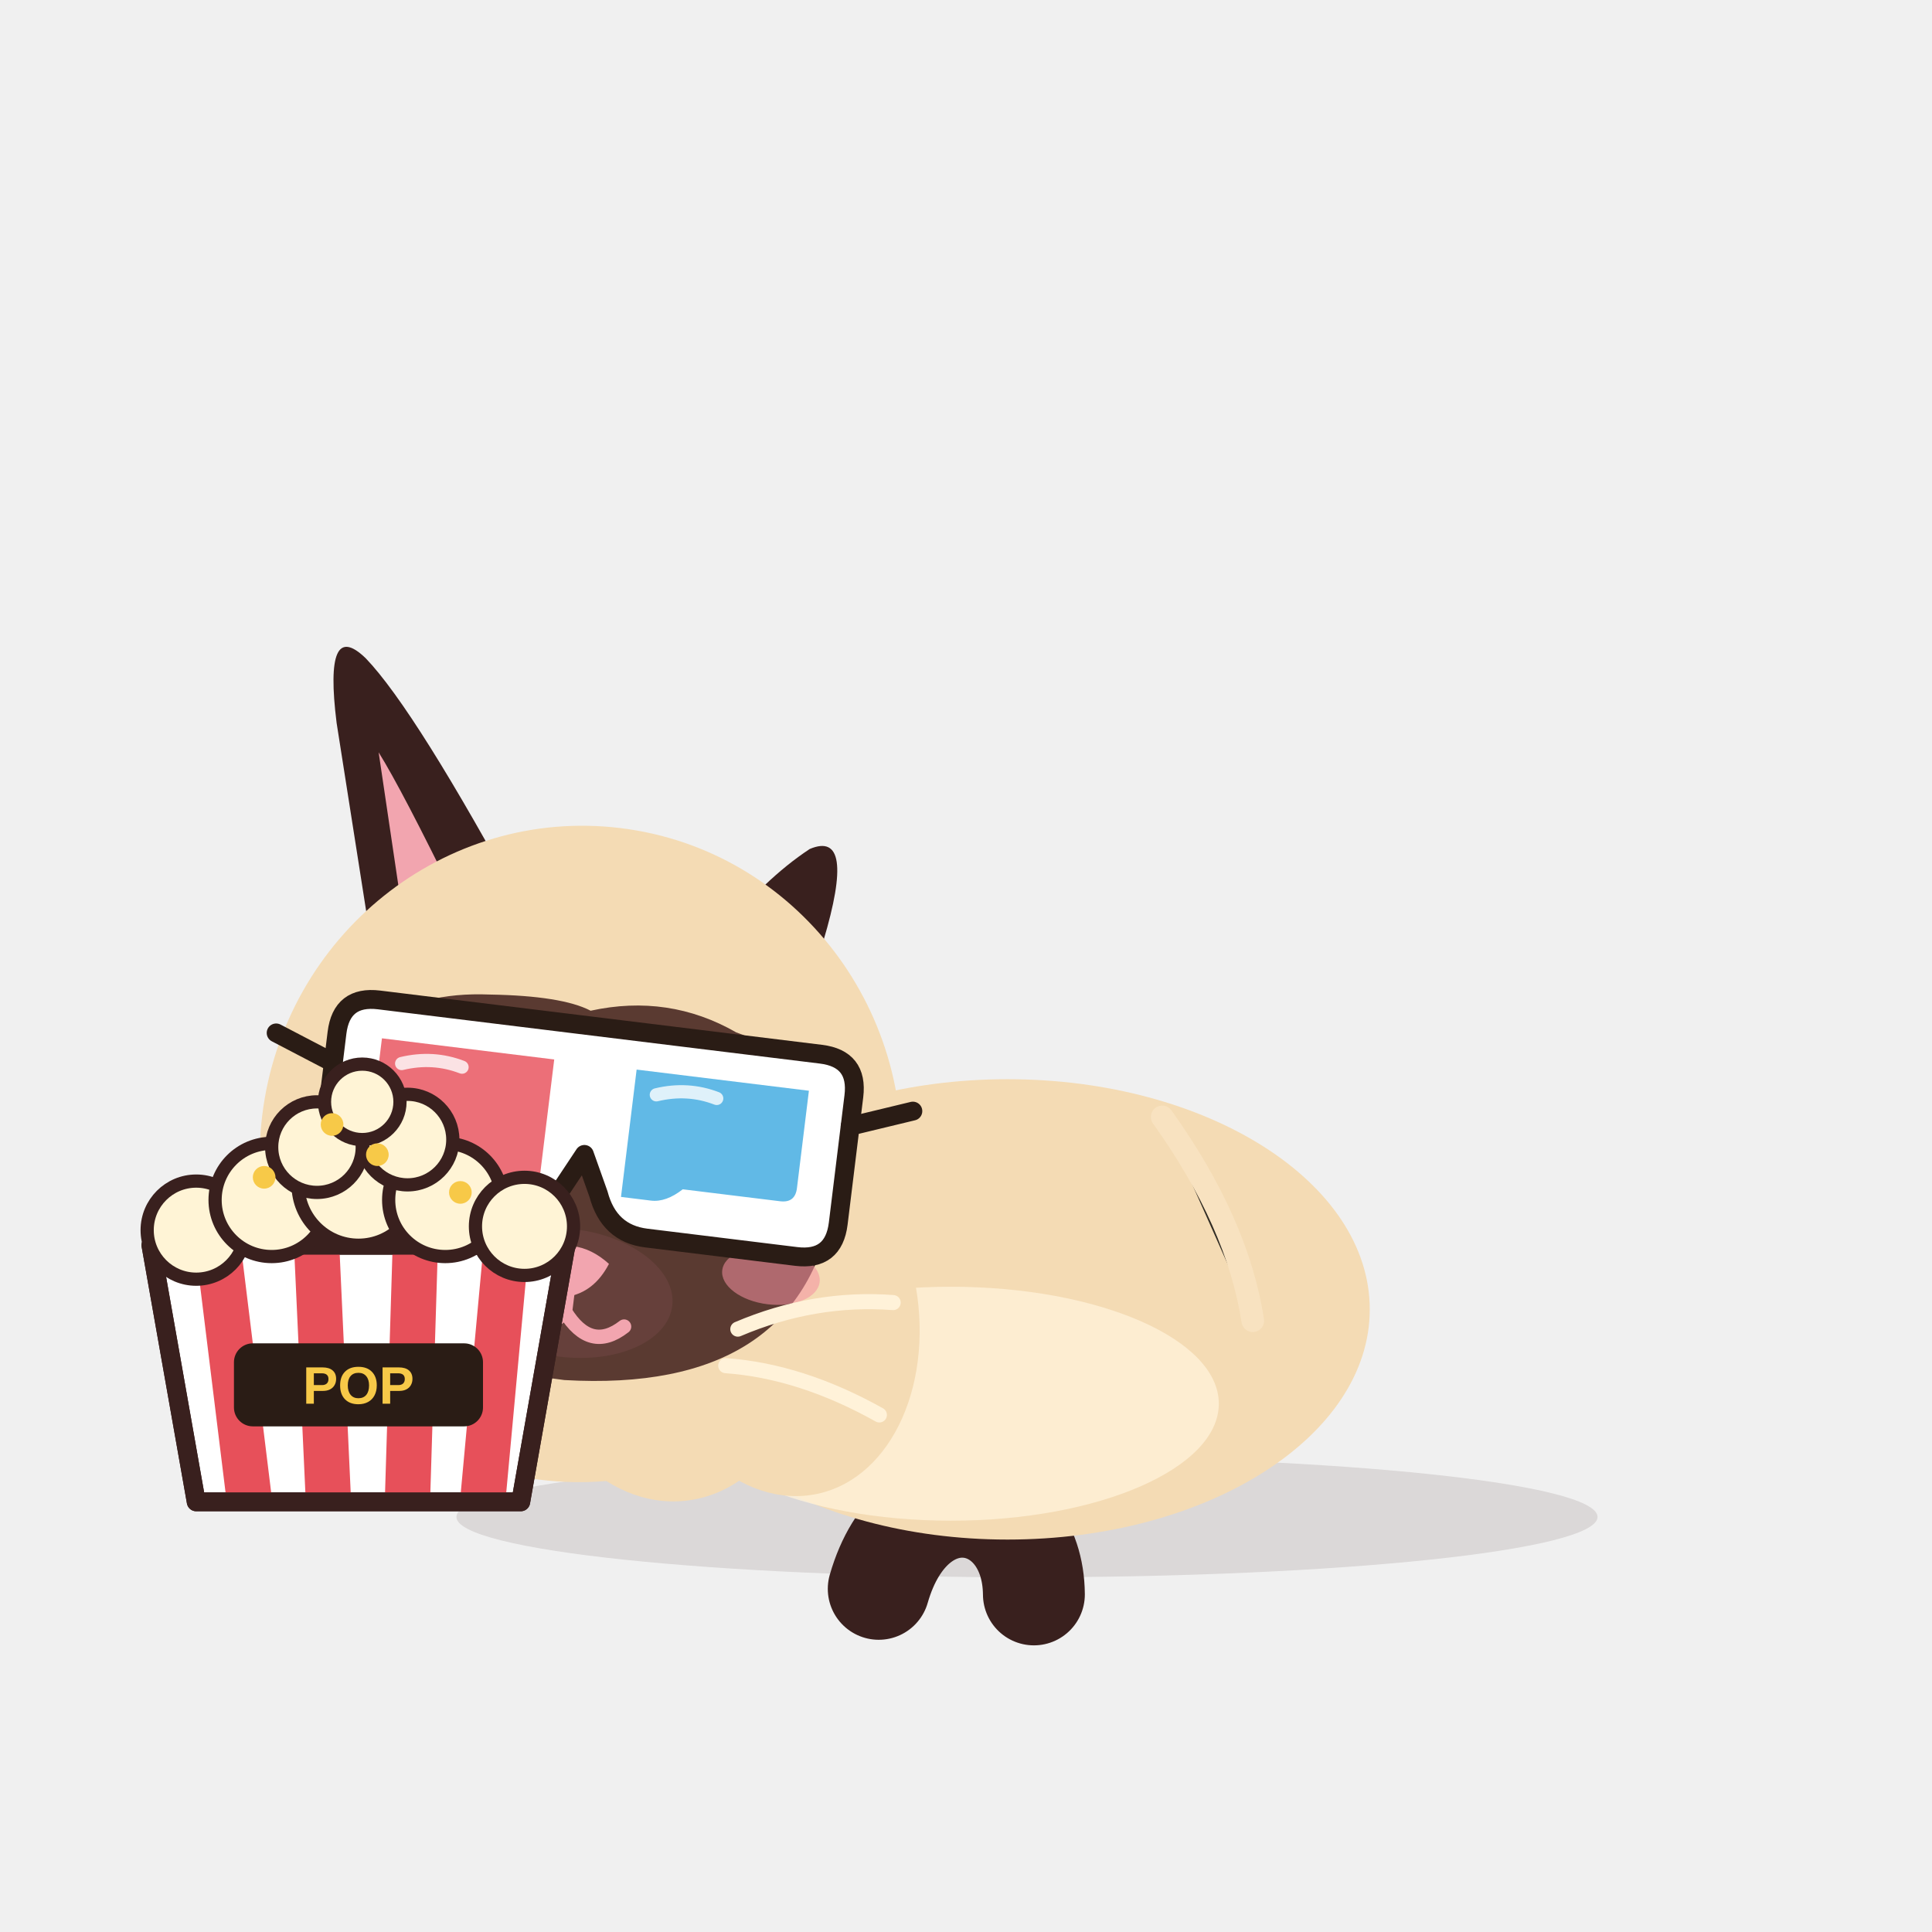
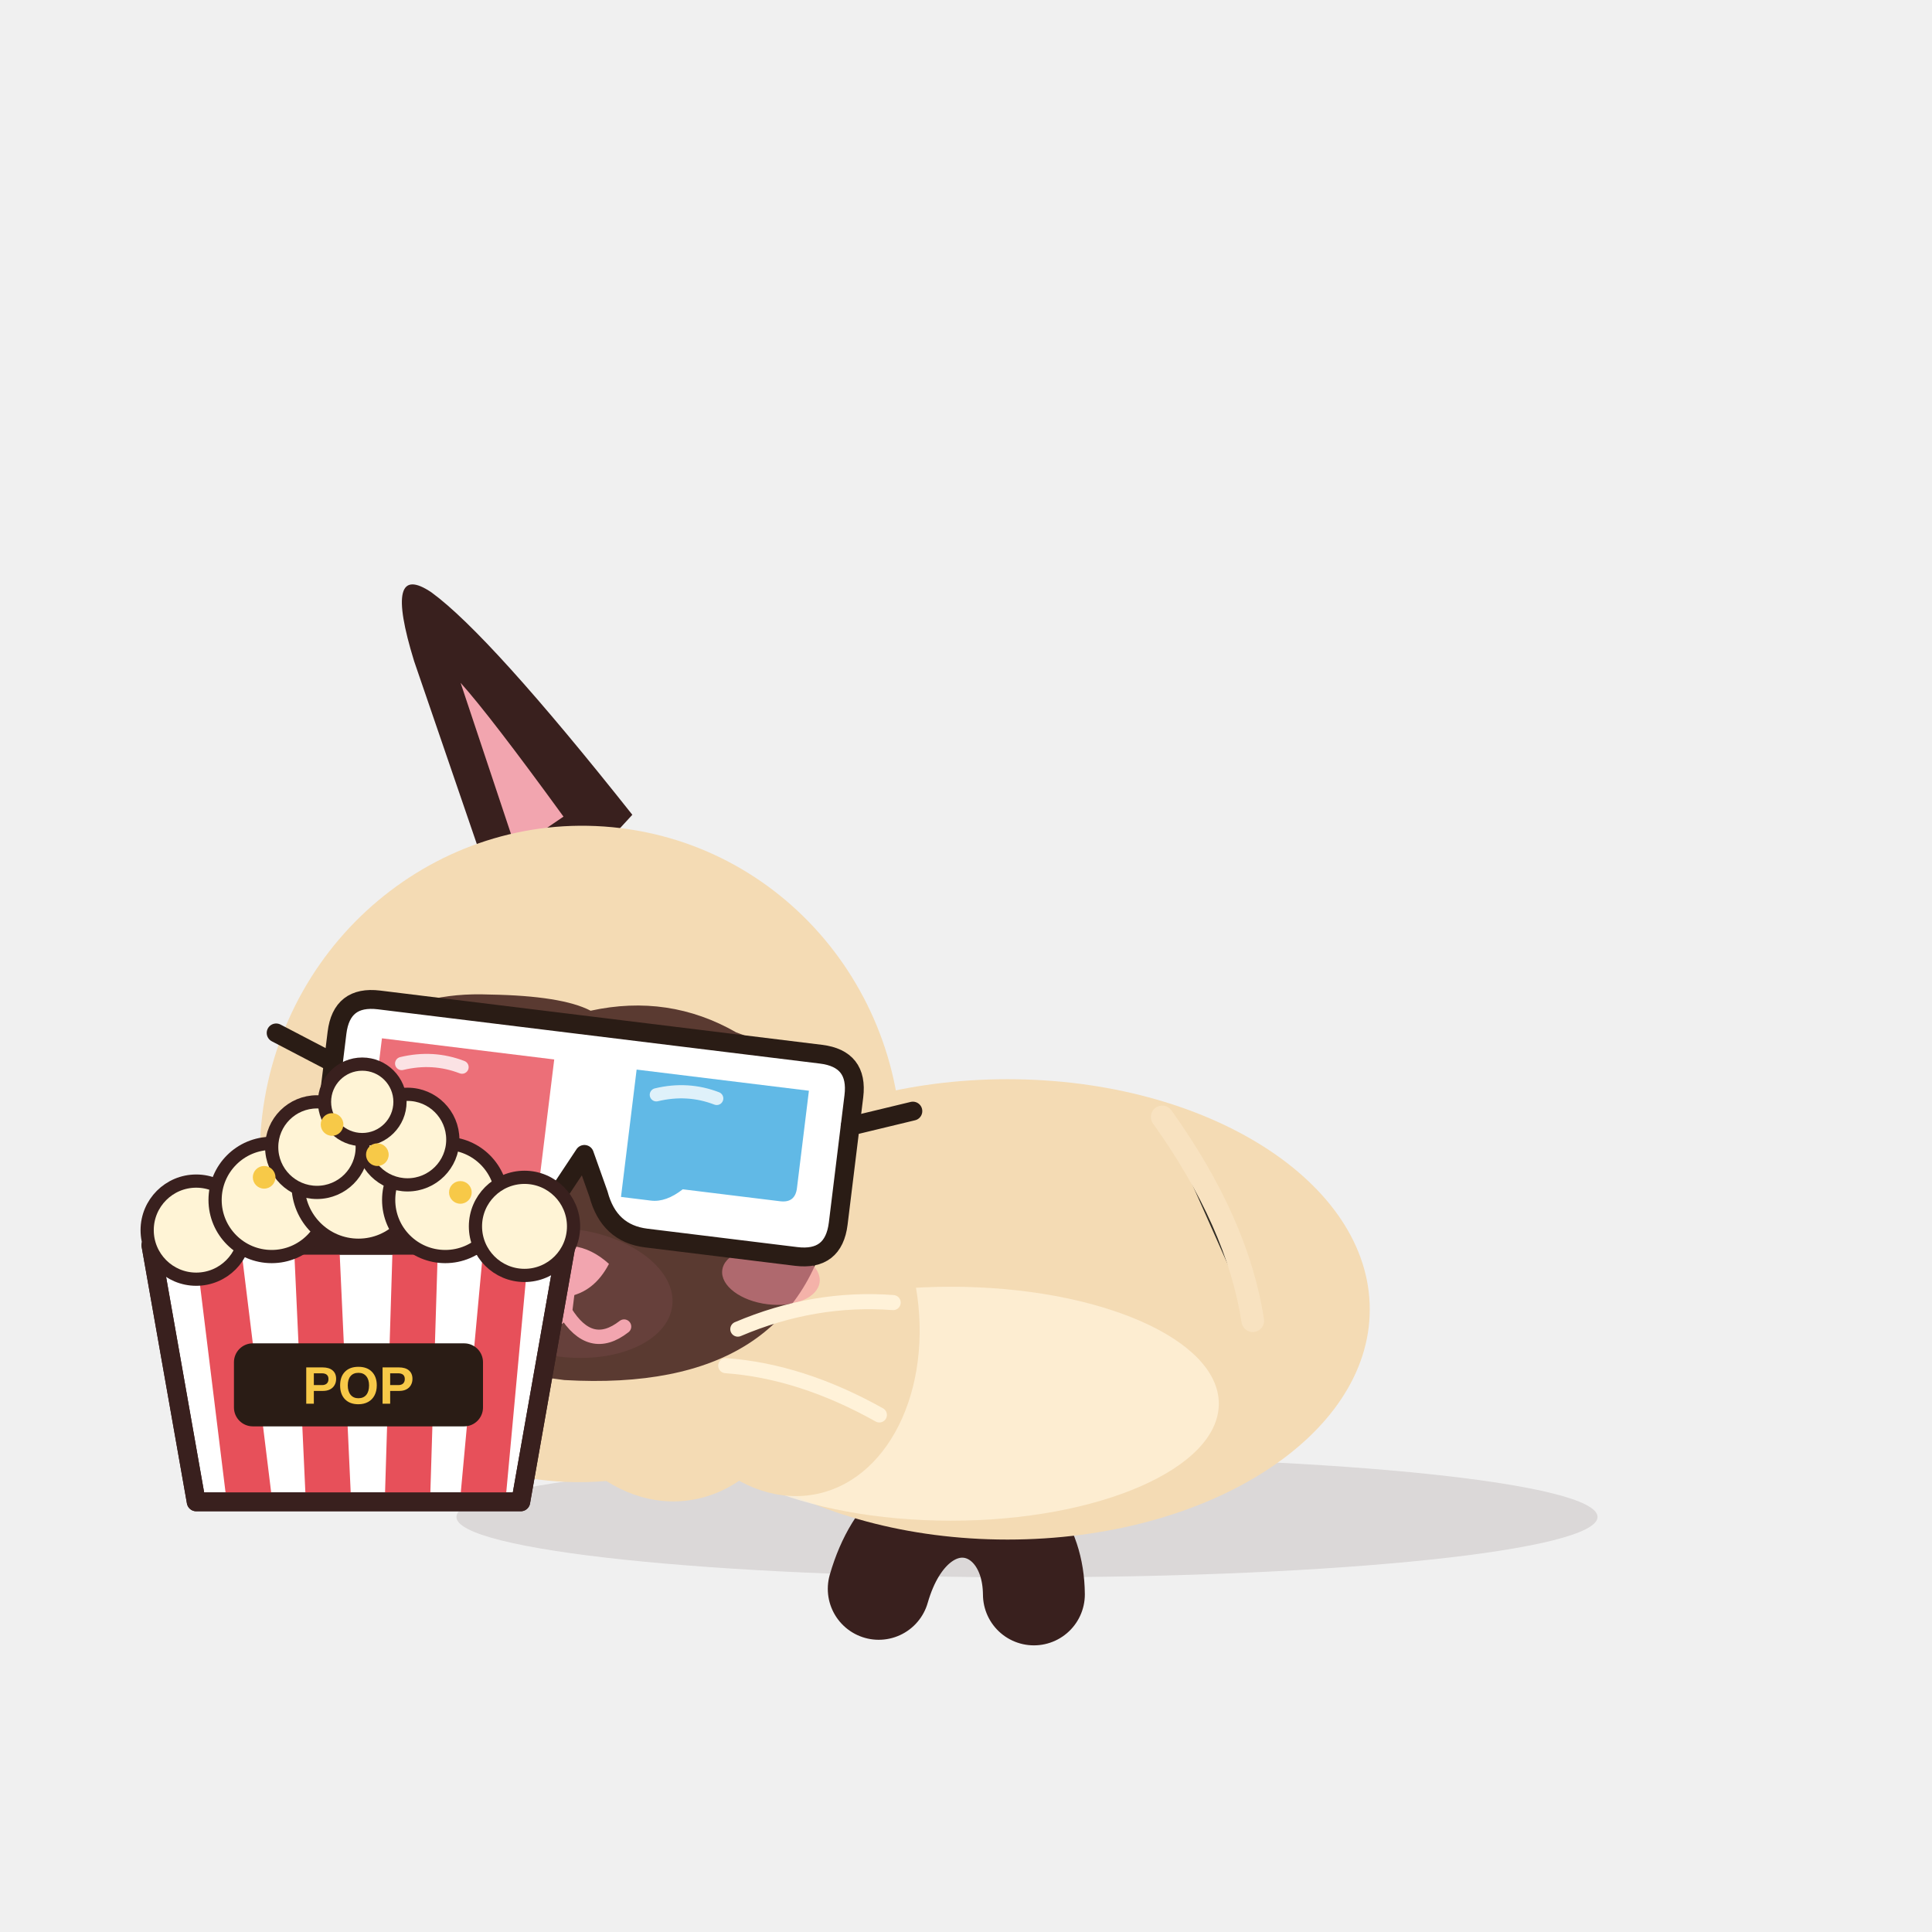
<svg xmlns="http://www.w3.org/2000/svg" viewBox="0 0 512 512" width="512" height="512" role="img" aria-label="Azami · Dort">
  <style>
*{animation-fill-mode:both}
- #character{transform-box:view-box;transform-origin:255px 402px}#core{transform-box:view-box;transform-origin:268px 330px}#neck{transform-box:view-box;transform-origin:196px 300px}#head{transform-box:view-box;transform-origin:178px 290px}#ear-left{transform-box:view-box;transform-origin:112px 170px}#ear-right{transform-box:view-box;transform-origin:231px 170px}#tail{transform-box:view-box;transform-origin:339px 296px}#tail-tip{transform-box:view-box;transform-origin:377px 214px}#eye-l{transform-box:view-box;transform-origin:146px 211px}#eye-r{transform-box:view-box;transform-origin:207px 211px}#pupils-l{transform-box:view-box;transform-origin:146px 211px}#pupils-r{transform-box:view-box;transform-origin:207px 211px}#mouth-open{transform-box:view-box;transform-origin:177px 262px}#blush{transform-box:view-box;transform-origin:177px 245px}#whiskers{transform-box:view-box;transform-origin:177px 262px}#front-near{transform-box:view-box;transform-origin:211px 312px}#front-far{transform-box:view-box;transform-origin:210px 312px}#back-near{transform-box:view-box;transform-origin:324px 316px}#back-far{transform-box:view-box;transform-origin:320px 316px}#Xz0{transform-box:view-box;transform-origin:280px 232px}#Xz1{transform-box:view-box;transform-origin:330px 178px}#Xz2{transform-box:view-box;transform-origin:392px 112px}#g3d{transform-box:view-box;transform-origin:177px 213px}#Xheap{transform-box:view-box;transform-origin:95px 330px}#Xbucket{transform-box:view-box;transform-origin:95px 398px}#Xk0{transform-box:view-box;transform-origin:95px 296px}#Xk1{transform-box:view-box;transform-origin:95px 296px}#Xk2{transform-box:view-box;transform-origin:95px 296px}#Xk3{transform-box:view-box;transform-origin:95px 296px}#Xglint{transform-box:view-box;transform-origin:128px 196px}#Xstar{transform-box:view-box;transform-origin:70px 268px}
- #Xglint{opacity:0}#Xk0{opacity:0}#Xk1{opacity:0}#Xk2{opacity:0}#Xk3{opacity:0}#Xstar{opacity:0}#Xz0{opacity:0}#Xz1{opacity:0}#Xz2{opacity:0}#eyes-blink{opacity:0}#eyes-happy{opacity:0}#mouth-open{opacity:0}#character{transform:translate(0px,50px) rotate(0deg) scale(1,1)}#front-near{transform:translate(-6px,-6px) rotate(84deg) scale(1,1)}#front-far{transform:translate(-2px,-10px) rotate(80deg) scale(1,1)}#back-near{transform:translate(-4px,-8px) rotate(78deg) scale(1,1)}#back-far{transform:translate(0px,-10px) rotate(74deg) scale(1,1)}#head{transform:translate(6px,16px) rotate(7deg) scale(1,1)}#neck{transform:translate(0px,8px) rotate(4deg) scale(1,1)}#tail{transform:translate(0px,6px) rotate(68deg) scale(1,1)}#tail-tip{transform:translate(0px,0px) rotate(-40deg) scale(1,1)}#ear-left{transform:translate(0px,0px) rotate(-8deg) scale(1,1)}#ear-right{transform:translate(0px,0px) rotate(6deg) scale(1,1)}#eye-l{transform:translate(0px,0px) rotate(0deg) scale(1,1)}#eye-r{transform:translate(0px,0px) rotate(0deg) scale(1,1)}#eyes-blink{transform:translate(0px,0px) rotate(0deg) scale(1,1)}#ground-shadow{transform:translate(0px,0px) rotate(0deg) scale(1.08,1)}
+ #character{transform-box:view-box;transform-origin:255px 402px}#core{transform-box:view-box;transform-origin:268px 330px}#neck{transform-box:view-box;transform-origin:196px 300px}#head{transform-box:view-box;transform-origin:178px 290px}#ear-left{transform-box:view-box;transform-origin:112px 170px}#ear-right{transform-box:view-box;transform-origin:231px 170px}#tail{transform-box:view-box;transform-origin:339px 296px}#tail-tip{transform-box:view-box;transform-origin:377px 214px}#eye-l{transform-box:view-box;transform-origin:146px 211px}#eye-r{transform-box:view-box;transform-origin:207px 211px}#pupils-l{transform-box:view-box;transform-origin:146px 211px}#pupils-r{transform-box:view-box;transform-origin:207px 211px}#mouth-open{transform-box:view-box;transform-origin:177px 262px}#blush{transform-box:view-box;transform-origin:177px 245px}#whiskers{transform-box:view-box;transform-origin:177px 262px}#front-near{transform-box:view-box;transform-origin:211px 312px}#front-far{transform-box:view-box;transform-origin:210px 312px}#back-near{transform-box:view-box;transform-origin:324px 316px}#back-far{transform-box:view-box;transform-origin:320px 316px}#ground-shadow{transform-box:view-box;transform-origin:252px 402px}#Xz0{transform-box:view-box;transform-origin:232px 214px}#Xz1{transform-box:view-box;transform-origin:214px 150px}#Xz2{transform-box:view-box;transform-origin:184px 74px}#g3d{transform-box:view-box;transform-origin:177px 213px}#Xheap{transform-box:view-box;transform-origin:95px 330px}#Xbucket{transform-box:view-box;transform-origin:95px 398px}#Xk0{transform-box:view-box;transform-origin:95px 296px}#Xk1{transform-box:view-box;transform-origin:95px 296px}#Xk2{transform-box:view-box;transform-origin:95px 296px}#Xk3{transform-box:view-box;transform-origin:95px 296px}#Xglint{transform-box:view-box;transform-origin:128px 196px}#Xstar{transform-box:view-box;transform-origin:70px 268px}
+ #Xglint{opacity:0}#Xk0{opacity:0}#Xk1{opacity:0}#Xk2{opacity:0}#Xk3{opacity:0}#Xstar{opacity:0}#Xz0{opacity:0}#Xz1{opacity:0}#Xz2{opacity:0}#eyes-blink{opacity:0}#eyes-happy{opacity:0}#mouth-open{opacity:0}#character{transform:translate(0px,50px) rotate(0deg) scale(1,1)}#front-near{transform:translate(-6px,-6px) rotate(84deg) scale(1,1)}#front-far{transform:translate(-2px,-10px) rotate(80deg) scale(1,1)}#back-near{transform:translate(-4px,-8px) rotate(78deg) scale(1,1)}#back-far{transform:translate(0px,-10px) rotate(74deg) scale(1,1)}#head{transform:translate(6px,16px) rotate(7deg) scale(1,1)}#neck{transform:translate(0px,8px) rotate(4deg) scale(1,1)}#tail{transform:translate(0px,6px) rotate(68deg) scale(1,1)}#tail-tip{transform:translate(0px,0px) rotate(-40deg) scale(1,1)}#ear-left{transform:translate(0px,0px) rotate(-18deg) scale(1,1)}#ear-right{transform:translate(0px,0px) rotate(16deg) scale(1,1)}#eye-l{transform:translate(0px,0px) rotate(0deg) scale(1,1)}#eye-r{transform:translate(0px,0px) rotate(0deg) scale(1,1)}#eyes-blink{transform:translate(0px,0px) rotate(0deg) scale(1,1)}#ground-shadow{transform:translate(0px,0px) rotate(0deg) scale(1.08,1)}

</style>
  <g id="ground-shadow">
    <ellipse cx="252" cy="402" rx="140" ry="16" fill="#39201E" opacity=".12" />
  </g>
  <g id="character">
    <g id="tail">
      <path d="M334 302 C363 286 384 250 377 212" stroke="#39201E" stroke-width="27" stroke-linecap="round" fill="none" />
      <path d="M336 302 C365 279 379 251 374 226" stroke="#6B403A" stroke-width="4" stroke-linecap="round" fill="none" opacity=".28" />
      <g id="tail-tip">
        <path d="M377 213 C370 180 401 171 414 195" stroke="#39201E" stroke-width="27" stroke-linecap="round" fill="none" />
      </g>
    </g>
    <g id="back-far">
      <path d="M320 313 Q314 343 322 376" stroke="#DFC49F" stroke-width="26" fill="none" stroke-linecap="round" />
      <ellipse cx="324" cy="384" rx="19" ry="14" fill="#39201E" />
    </g>
    <g id="front-far">
      <path d="M210 309 Q198 344 205 377" stroke="#E6CCA7" stroke-width="27" fill="none" stroke-linecap="round" />
      <ellipse cx="205" cy="385" rx="19" ry="13" fill="#39201E" />
    </g>
    <g id="core">
      <ellipse cx="267" cy="297" rx="96" ry="61" fill="#F4DBB4" />
      <ellipse cx="252" cy="322" rx="71" ry="31" fill="#FFF2D9" opacity=".78" />
      <ellipse cx="206" cy="296" rx="37" ry="51" transform="rotate(-12 206 296)" fill="#F4DBB4" />
      <path d="M308 246 Q328 274 332 300" stroke="#F9E4C3" stroke-width="6" opacity=".8" stroke-linecap="round" />
    </g>
    <g id="back-near">
      <path d="M324 313 Q332 342 335 377" stroke="#F4DBB4" stroke-width="29" fill="none" stroke-linecap="round" />
      <ellipse cx="337" cy="384" rx="21" ry="15" fill="#39201E" />
    </g>
    <g id="neck">
      <ellipse cx="196" cy="276" rx="39" ry="51" transform="rotate(-10 196 276)" fill="#F4DBB4" />
    </g>
    <g id="head">
      <g id="ear-left">
        <path d="M130 178 Q102 124 89 110 Q78 99 81 127 L92 206Z" fill="#39201E" />
        <path d="M112 175 Q98 145 92 135 L98 181Z" fill="#F2A5AF" />
      </g>
      <g id="ear-right">
        <path d="M206 177 Q219 129 239 108 Q250 100 248 131 L253 196Z" fill="#39201E" />
        <path d="M220 174 Q235 146 241 133 L242 176Z" fill="#F2A5AF" />
      </g>
      <ellipse cx="176" cy="220" rx="85" ry="87" fill="#F4DBB4" />
      <path d="M107 220 Q110 184 147 181 Q166 179 174 182 Q194 175 213 183 Q245 190 244 226 Q241 276 179 280 Q114 280 107 237 Q106 229 107 220Z" fill="#5A3A31" />
      <g id="blush">
        <ellipse cx="124" cy="246" rx="13" ry="7.5" fill="#F48FA0" opacity=".55" />
        <ellipse cx="230" cy="246" rx="13" ry="7.5" fill="#F48FA0" opacity=".55" />
      </g>
      <g id="eye-l">
        <g transform="translate(146 211)">
          <g id="pupils-l">
            <ellipse rx="23" ry="26" fill="#78C8F0" />
            <ellipse cx="1" cy="4" rx="16" ry="19" fill="#163C5C" />
            <ellipse cx="0" cy="12" rx="12" ry="6" fill="#4E9FCF" opacity=".55" />
            <circle cx="-6" cy="-9" r="8" fill="#FFFFFF" />
            <circle cx="8" cy="8" r="3.6" fill="#FFFFFF" />
            <circle cx="-11" cy="5" r="1.8" fill="#FFFFFF" opacity=".9" />
          </g>
        </g>
      </g>
      <g id="eye-r">
        <g transform="translate(207 211)">
          <g id="pupils-r">
            <ellipse rx="23" ry="26" fill="#78C8F0" />
            <ellipse cx="1" cy="4" rx="16" ry="19" fill="#163C5C" />
            <ellipse cx="0" cy="12" rx="12" ry="6" fill="#4E9FCF" opacity=".55" />
            <circle cx="-6" cy="-9" r="8" fill="#FFFFFF" />
            <circle cx="8" cy="8" r="3.6" fill="#FFFFFF" />
            <circle cx="-11" cy="5" r="1.8" fill="#FFFFFF" opacity=".9" />
          </g>
        </g>
      </g>
      <g id="eyes-blink">
        <path d="M126 213 Q146 219 166 213 M187 213 Q207 219 228 213" stroke="#FFF2D9" stroke-width="7" stroke-linecap="round" fill="none" />
      </g>
      <g id="eyes-happy">
        <path d="M127 218 Q146 194 165 218 M188 218 Q207 194 226 218" stroke="#FFF2D9" stroke-width="7.5" stroke-linecap="round" fill="none" />
      </g>
      <ellipse cx="177" cy="257" rx="28" ry="17" fill="#66403B" />
      <path d="M167 248 Q177 241 187 248 Q184 256 177 258 Q170 256 167 248Z" fill="#F2A5AF" />
      <g id="mouth-smile" stroke="#F2A5AF" stroke-width="3.8" stroke-linecap="round" fill="none">
        <path d="M177 257 V262 M177 262 Q169 272 161 264 M177 262 Q185 272 193 264" />
      </g>
      <g id="mouth-open">
        <ellipse cx="177" cy="268" rx="11" ry="13" fill="#8F4357" />
        <path d="M170 274 Q177 266 184 274 Q177 281 170 274Z" fill="#F6A2B0" />
      </g>
      <g id="whiskers" stroke="#FFF2D9" stroke-width="4" stroke-linecap="round" fill="none">
        <path d="M131 260 Q109 251 86 250 M134 270 Q111 268 91 278 M223 261 Q242 250 263 249 M221 271 Q241 270 263 279" />
      </g>
      <g id="g3d">
        <path d="M108 196 Q108 186 118 186 L236 186 Q246 186 246 196 L246 230 Q246 240 236 240 L196 240 Q186 240 182 230 L177 220 L172 230 Q168 240 158 240 L118 240 Q108 240 108 230 Z" fill="#FFFFFF" stroke="#2A1C15" stroke-width="5" stroke-linejoin="round" />
        <path d="M120 196 L166 196 L166 230 L158 230 Q154 230 150 226 L124 226 Q120 226 120 222 Z" fill="#E7505A" fill-opacity=".82" />
        <path d="M188 196 L234 196 L234 222 Q234 226 230 226 L204 226 Q200 230 196 230 L188 230 Z" fill="#3FA9E0" fill-opacity=".82" />
        <path d="M126 202 Q134 199 142 201" stroke="#FFFFFF" stroke-width="3.5" stroke-linecap="round" fill="none" opacity=".8" />
        <path d="M194 202 Q202 199 210 201" stroke="#FFFFFF" stroke-width="3.5" stroke-linecap="round" fill="none" opacity=".8" />
        <path d="M108 204 L92 198 M246 204 L262 198" stroke="#2A1C15" stroke-width="5" stroke-linecap="round" />
      </g>
    </g>
    <g id="front-near">
      <path d="M211 309 Q203 343 215 375" stroke="#DFC49F" stroke-width="35" fill="none" stroke-linecap="round" />
      <path d="M211 309 Q203 343 215 375" stroke="#F4DBB4" stroke-width="29" fill="none" stroke-linecap="round" />
      <ellipse cx="215" cy="385" rx="21" ry="16" fill="#39201E" />
      <path d="M209 389 L209 394 M220 389 L220 394" stroke="#F2C8A5" stroke-width="2" opacity=".56" />
    </g>
  </g>
  <g id="Xbucket">
    <path d="M40 330 L150 330 L138 398 L52 398 Z" fill="#FFFFFF" stroke="#39201E" stroke-width="5" stroke-linejoin="round" />
    <path d="M58 332 L66 397 M84 332 L87 397 M110 332 L108 397 M134 332 L128 397" stroke="#E7505A" stroke-width="12" />
    <path d="M40 330 L150 330 L138 398 L52 398 Z" fill="none" stroke="#39201E" stroke-width="5" stroke-linejoin="round" />
    <g id="Xheap">
      <circle cx="52" cy="326" r="13" fill="#FFF4D6" stroke="#39201E" stroke-width="3.5" />
      <circle cx="72" cy="318" r="15" fill="#FFF4D6" stroke="#39201E" stroke-width="3.5" />
      <circle cx="95" cy="314" r="16" fill="#FFF4D6" stroke="#39201E" stroke-width="3.5" />
      <circle cx="118" cy="318" r="15" fill="#FFF4D6" stroke="#39201E" stroke-width="3.5" />
      <circle cx="139" cy="325" r="13" fill="#FFF4D6" stroke="#39201E" stroke-width="3.5" />
      <circle cx="84" cy="304" r="12" fill="#FFF4D6" stroke="#39201E" stroke-width="3.5" />
      <circle cx="108" cy="302" r="12" fill="#FFF4D6" stroke="#39201E" stroke-width="3.5" />
      <circle cx="96" cy="292" r="10" fill="#FFF4D6" stroke="#39201E" stroke-width="3.5" />
      <circle cx="70" cy="312" r="3" fill="#F7C948" />
      <circle cx="100" cy="306" r="3" fill="#F7C948" />
      <circle cx="122" cy="316" r="3" fill="#F7C948" />
      <circle cx="88" cy="298" r="3" fill="#F7C948" />
    </g>
    <rect x="62" y="356" width="66" height="22" rx="5" fill="#2A1C15" />
    <text x="95" y="372" font-family="Arial Black, Arial, sans-serif" font-weight="900" font-size="14" fill="#F7C948" text-anchor="middle">POP</text>
  </g>
  <g id="Xk0">
    <circle cx="95" cy="296" r="9" fill="#FFF4D6" stroke="#39201E" stroke-width="3" />
    <circle cx="98" cy="293" r="2.4" fill="#F7C948" />
  </g>
  <g id="Xk1">
    <circle cx="95" cy="296" r="9" fill="#FFF4D6" stroke="#39201E" stroke-width="3" />
    <circle cx="98" cy="293" r="2.4" fill="#F7C948" />
  </g>
  <g id="Xk2">
    <circle cx="95" cy="296" r="9" fill="#FFF4D6" stroke="#39201E" stroke-width="3" />
    <circle cx="98" cy="293" r="2.4" fill="#F7C948" />
  </g>
  <g id="Xk3">
    <circle cx="95" cy="296" r="9" fill="#FFF4D6" stroke="#39201E" stroke-width="3" />
    <circle cx="98" cy="293" r="2.4" fill="#F7C948" />
  </g>
  <g id="Xglint">
    <path transform="translate(128 196) scale(0.7)" d="M0 -14 Q2.6 -2.6 14 0 Q2.6 2.6 0 14 Q-2.6 2.6 -14 0 Q-2.6 -2.6 0 -14Z" fill="#FFFFFF" stroke="#39201E" stroke-width="2.5" />
  </g>
  <g id="Xstar">
    <path transform="translate(70 268) scale(0.8)" d="M0 -14 Q2.6 -2.6 14 0 Q2.6 2.6 0 14 Q-2.6 2.6 -14 0 Q-2.6 -2.6 0 -14Z" fill="#F9C849" stroke="#39201E" stroke-width="2.5" />
  </g>
  <g id="Xz0">
-     <path d="M265.72 215.0 H294.28 L265.72 249.0 H294.28" fill="none" stroke="#FFFDF8" stroke-width="14.48" stroke-linecap="round" stroke-linejoin="round" />
-     <path d="M265.72 215.0 H294.28 L265.72 249.0 H294.28" fill="none" stroke="#39201E" stroke-width="7.48" stroke-linecap="round" stroke-linejoin="round" />
+     <path d="M217.72 197.0 H246.28 L217.72 231.0 H246.28" fill="none" stroke="#FFFDF8" stroke-width="14.48" stroke-linecap="round" stroke-linejoin="round" />
+     <path d="M217.72 197.0 H246.28 L217.72 231.0 H246.28" fill="none" stroke="#39201E" stroke-width="7.48" stroke-linecap="round" stroke-linejoin="round" />
  </g>
  <g id="Xz1">
-     <path d="M309.84 154.0 H350.16 L309.84 202.0 H350.16" fill="none" stroke="#FFFDF8" stroke-width="17.56" stroke-linecap="round" stroke-linejoin="round" />
-     <path d="M309.84 154.0 H350.16 L309.84 202.0 H350.16" fill="none" stroke="#39201E" stroke-width="10.56" stroke-linecap="round" stroke-linejoin="round" />
+     <path d="M193.84 126.0 H234.16 L193.84 174.0 H234.16" fill="none" stroke="#FFFDF8" stroke-width="17.56" stroke-linecap="round" stroke-linejoin="round" />
+     <path d="M193.84 126.0 H234.16 L193.84 174.0 H234.16" fill="none" stroke="#39201E" stroke-width="10.56" stroke-linecap="round" stroke-linejoin="round" />
  </g>
  <g id="Xz2">
-     <path d="M365.12 80.0 H418.88 L365.12 144.0 H418.88" fill="none" stroke="#FFFDF8" stroke-width="21.08" stroke-linecap="round" stroke-linejoin="round" />
-     <path d="M365.12 80.0 H418.88 L365.12 144.0 H418.88" fill="none" stroke="#39201E" stroke-width="14.08" stroke-linecap="round" stroke-linejoin="round" />
+     <path d="M157.12 42.0 H210.88 L157.12 106.0 H210.88" fill="none" stroke="#FFFDF8" stroke-width="21.08" stroke-linecap="round" stroke-linejoin="round" />
+     <path d="M157.12 42.0 H210.88 L157.12 106.0 H210.88" fill="none" stroke="#39201E" stroke-width="14.08" stroke-linecap="round" stroke-linejoin="round" />
  </g>
</svg>
